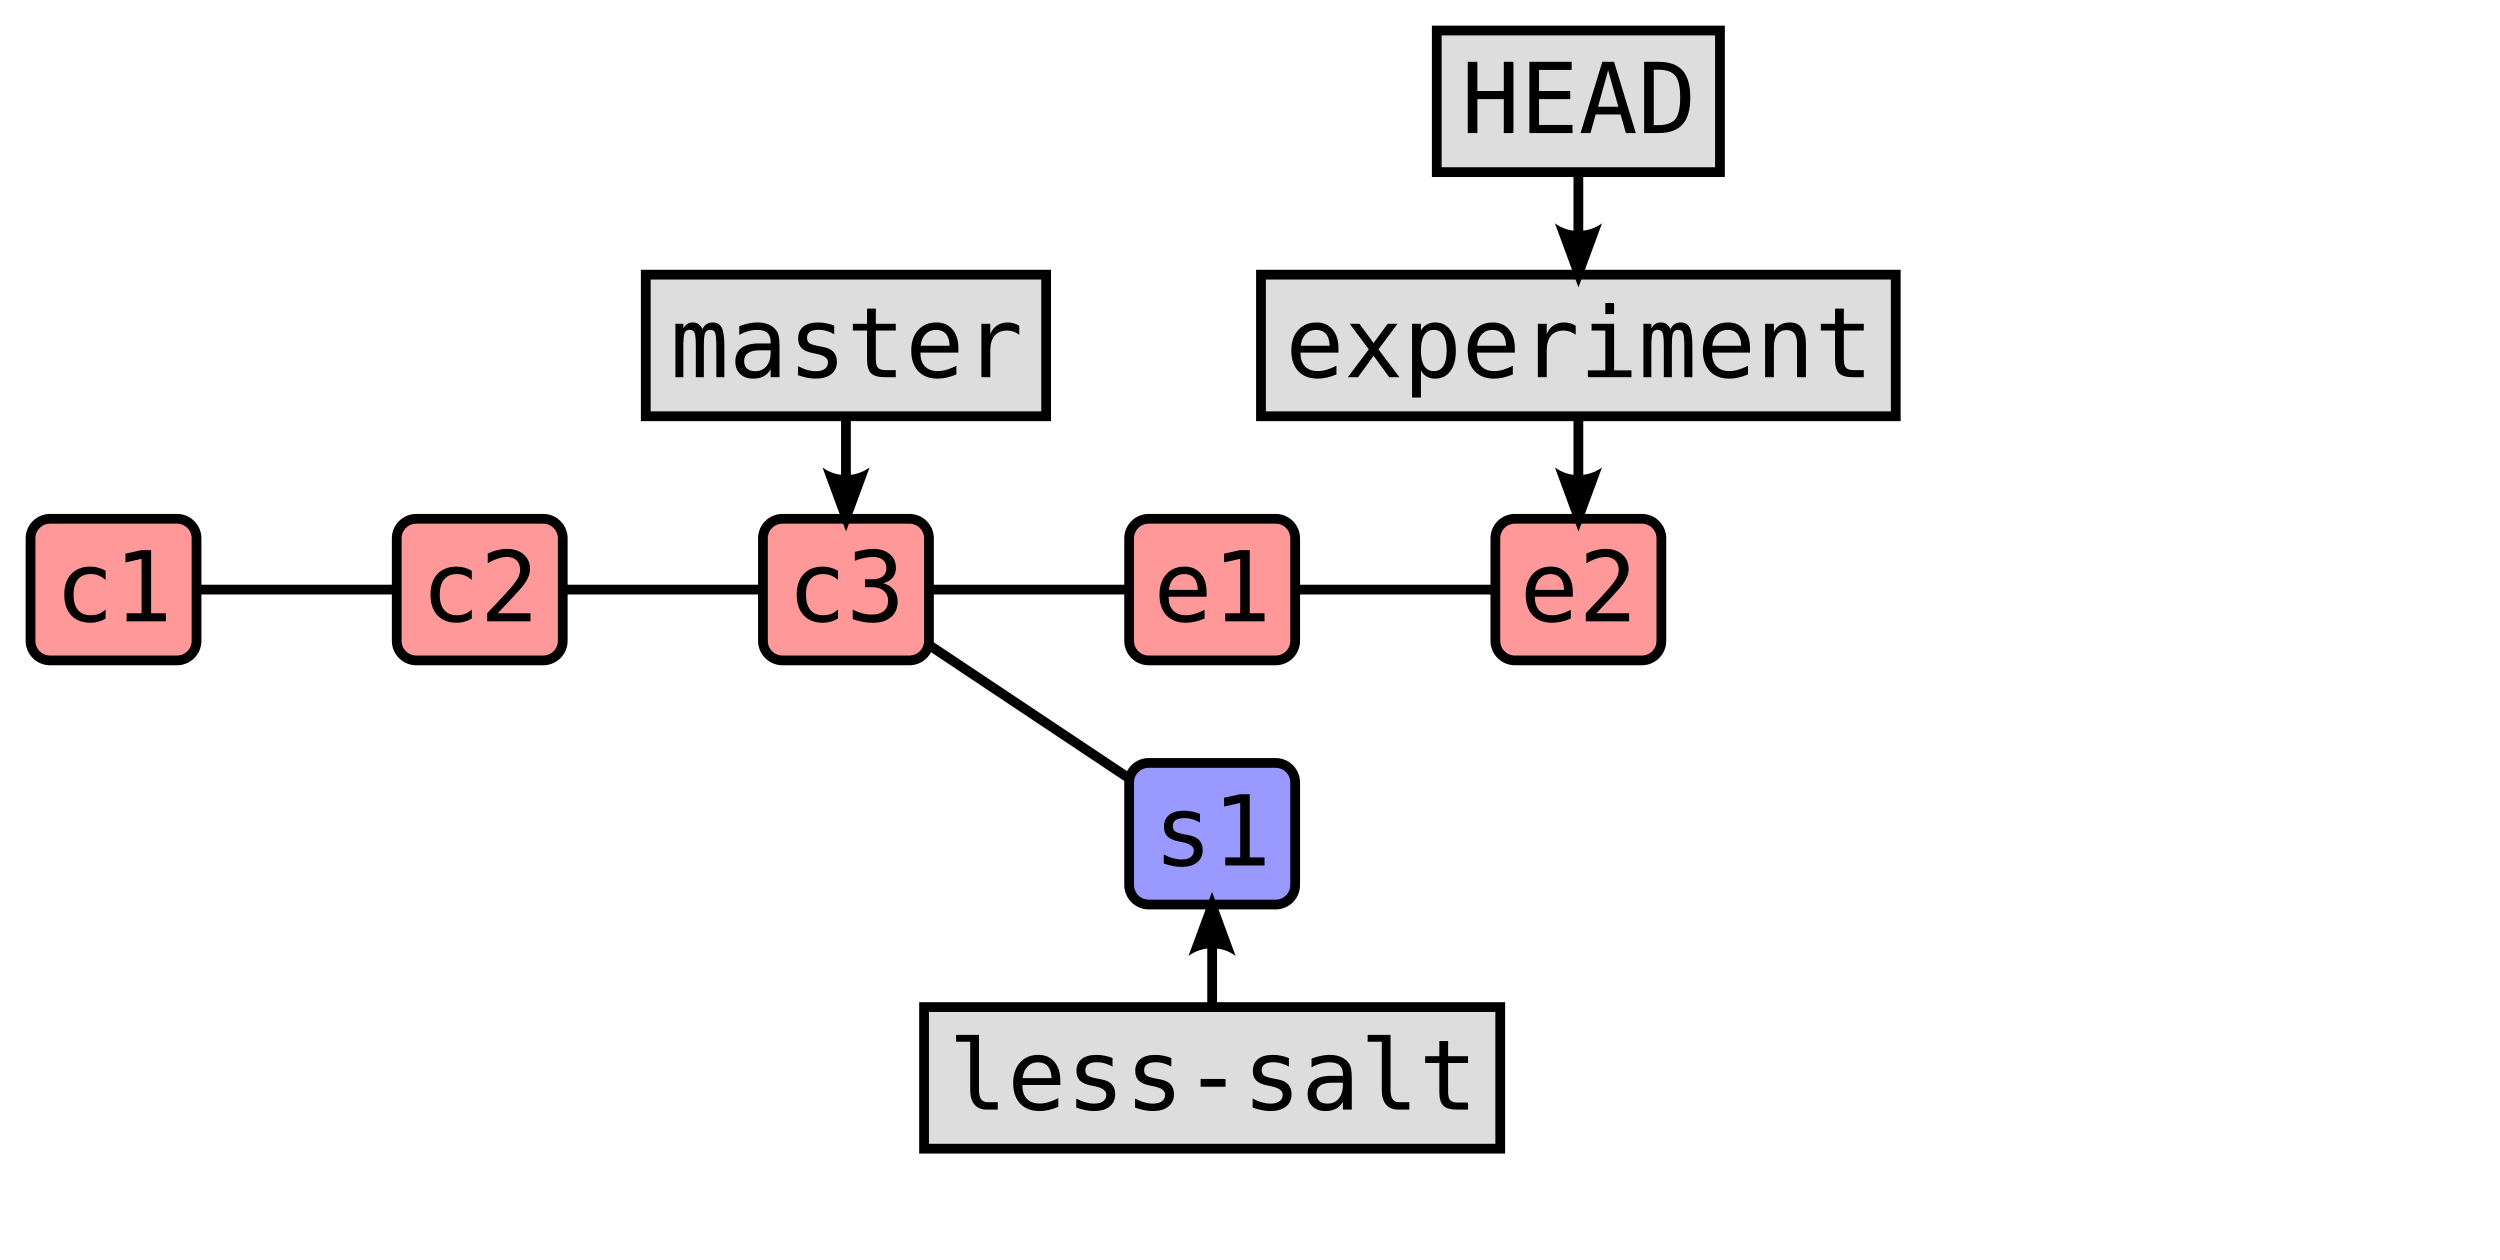
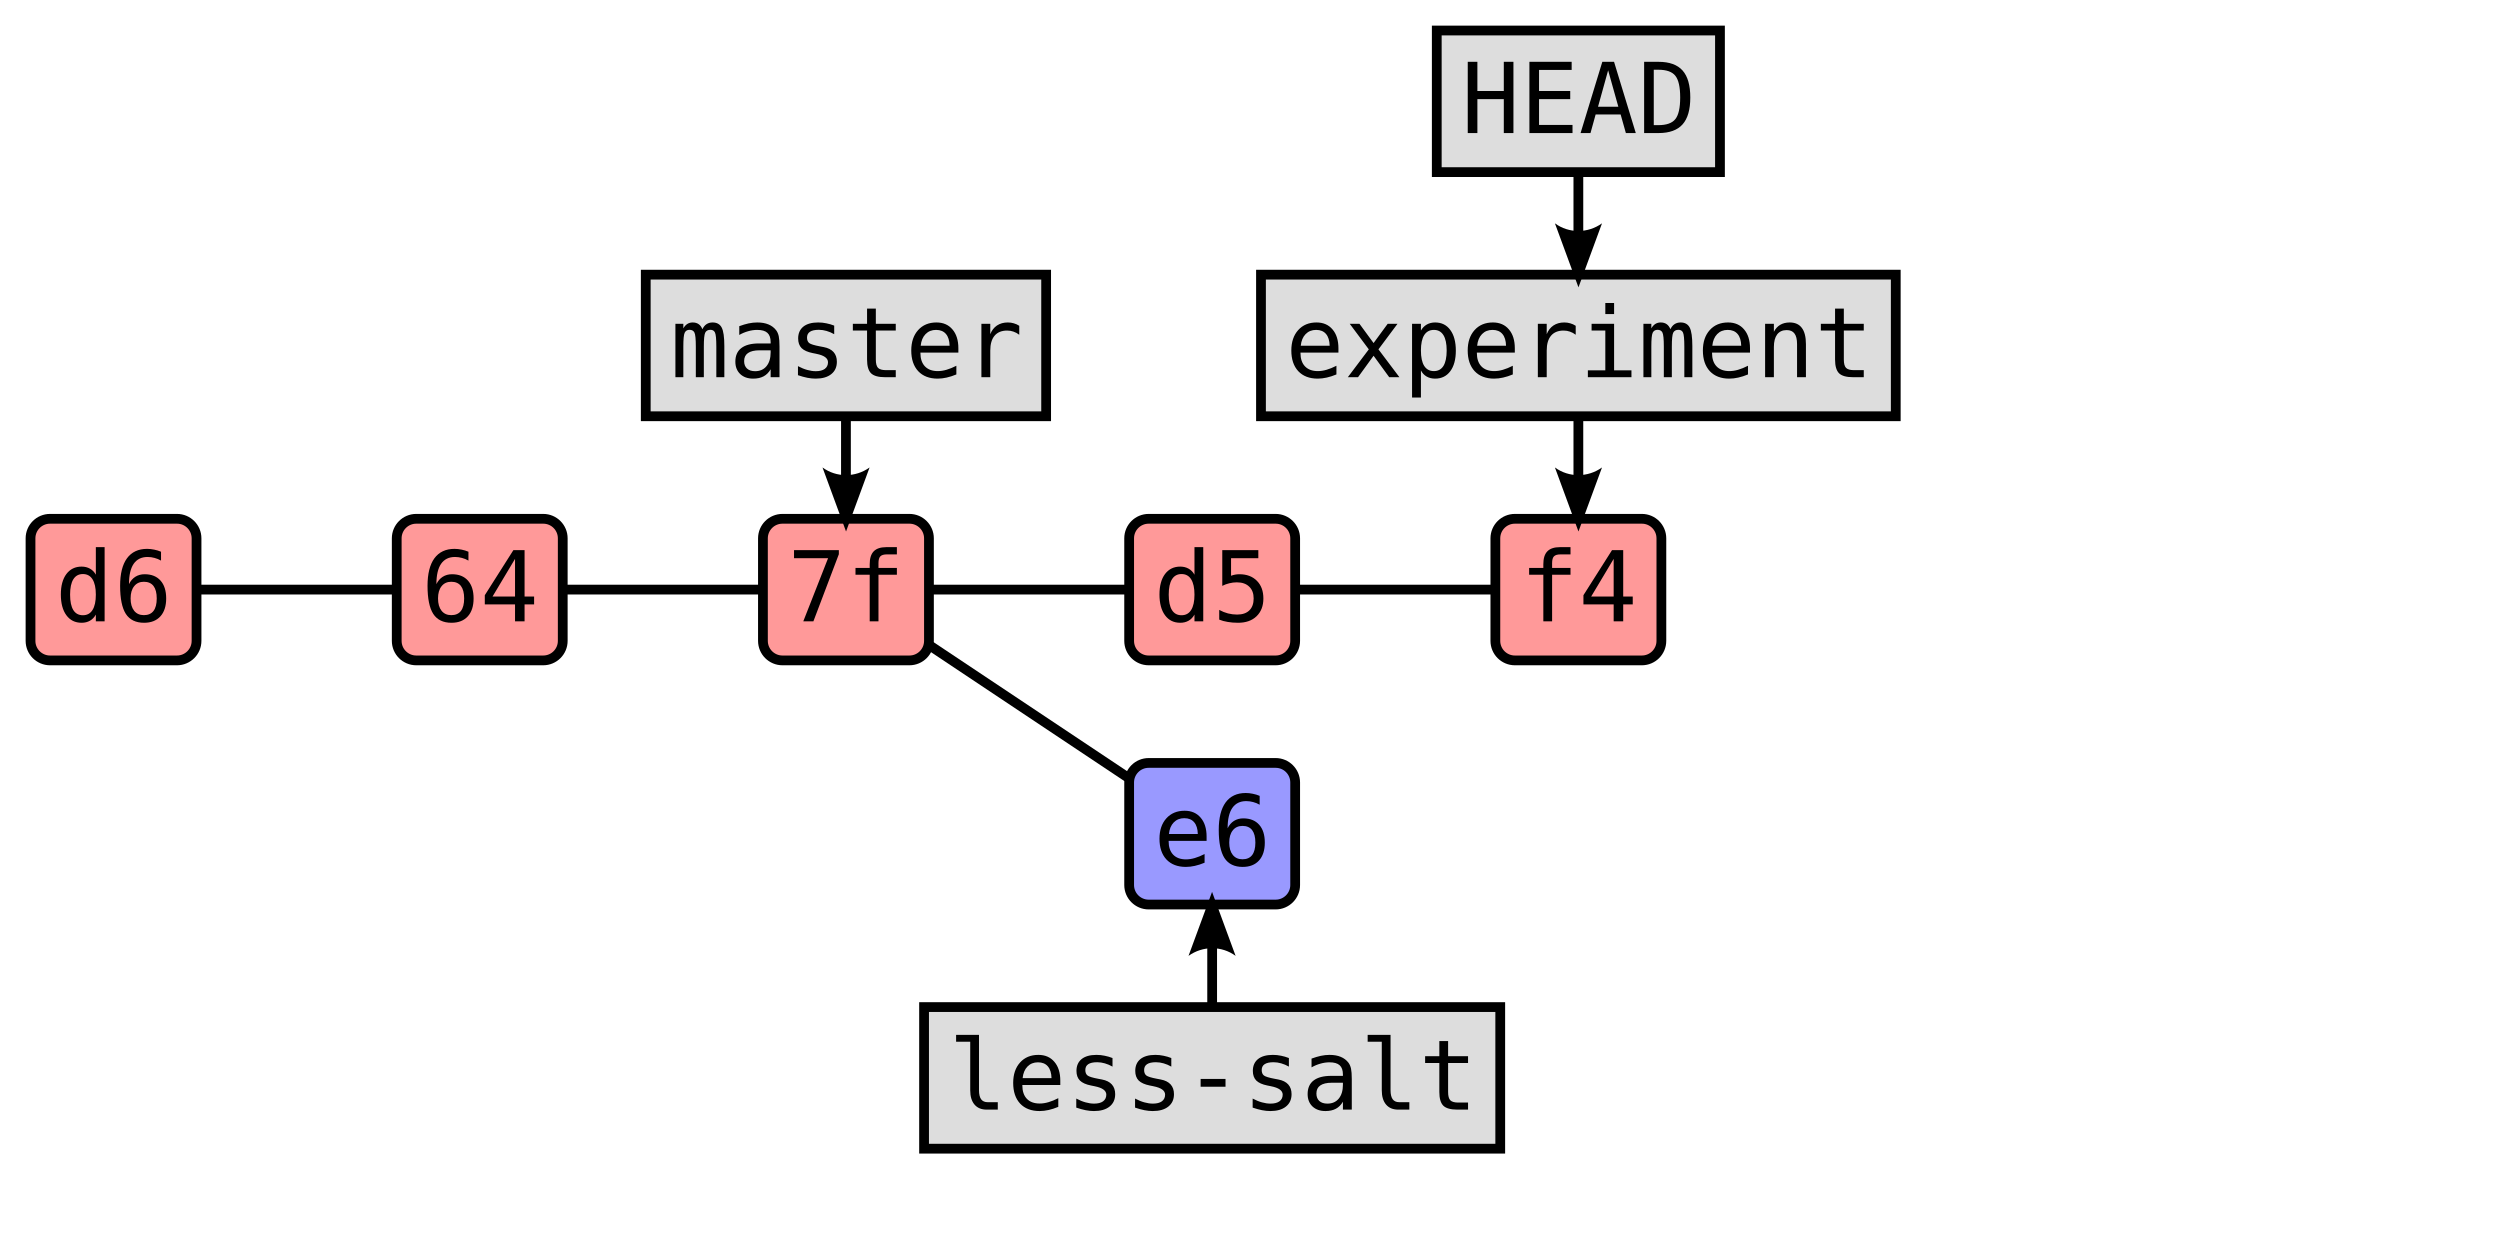
<svg xmlns="http://www.w3.org/2000/svg" width="409.6" height="206.4" id="svg2" version="1.1">
  <defs id="defs4">
    <marker orient="auto" refY="0.0" refX="0.0" id="Arrow2Mend" style="overflow:visible;">
      <path id="path3786" style="fill-rule:evenodd;stroke-width:0.625;stroke-linejoin:round;" d="M 8.719,4.034 L -2.207,0.016 L 8.719,-4.002 C 6.973,-1.63 6.983,1.616 8.719,4.034 z " transform="scale(0.6) rotate(180) translate(0,0)" />
    </marker>
  </defs>
  <g id="layer1">
    <rect style="fill:#ff9999;stroke:#000000;stroke-width:1.6;stroke-miterlimit:4;stroke-dasharray:none" id="rect2989" width="27.2" height="23.2" x="5" y="85" ry="3.2" />
    <text xml:space="preserve" style="font-size:16px;font-style:normal;font-weight:normal;line-height:125%;letter-spacing:0px;word-spacing:0px;fill:#000000;fill-opacity:1;stroke:none;font-family:DejaVu Sans Mono" x="9" y="101.8" id="text2985">
-       <tspan id="tspan2987" x="9" y="101.8">c1</tspan>
+       <tspan id="tspan2987" x="9" y="101.8">d6</tspan>
    </text>
  </g>
  <g id="layer1">
    <rect style="fill:#ff9999;stroke:#000000;stroke-width:1.6;stroke-miterlimit:4;stroke-dasharray:none" id="rect2989" width="27.2" height="23.2" x="65" y="85" ry="3.2" />
    <text xml:space="preserve" style="font-size:16px;font-style:normal;font-weight:normal;line-height:125%;letter-spacing:0px;word-spacing:0px;fill:#000000;fill-opacity:1;stroke:none;font-family:DejaVu Sans Mono" x="69" y="101.8" id="text2985">
-       <tspan id="tspan2987" x="69" y="101.8">c2</tspan>
+       <tspan id="tspan2987" x="69" y="101.8">64</tspan>
    </text>
  </g>
  <line x1="64.98" y1="96.6" x2="32.22" y2="96.6" style="stroke:#000000; stroke-width:1.6; stroke-opacity:1.0" />
  <g id="layer1">
    <rect style="fill:#ff9999;stroke:#000000;stroke-width:1.6;stroke-miterlimit:4;stroke-dasharray:none" id="rect2989" width="27.2" height="23.2" x="125" y="85" ry="3.2" />
    <text xml:space="preserve" style="font-size:16px;font-style:normal;font-weight:normal;line-height:125%;letter-spacing:0px;word-spacing:0px;fill:#000000;fill-opacity:1;stroke:none;font-family:DejaVu Sans Mono" x="129" y="101.8" id="text2985">
-       <tspan id="tspan2987" x="129" y="101.8">c3</tspan>
+       <tspan id="tspan2987" x="129" y="101.8">7f</tspan>
    </text>
  </g>
  <line x1="124.98" y1="96.6" x2="92.22" y2="96.6" style="stroke:#000000; stroke-width:1.6; stroke-opacity:1.0" />
  <g id="layer1">
    <rect style="fill:#dddddd;stroke:#000000;stroke-width:1.6;stroke-miterlimit:4;stroke-dasharray:none" id="rect2989" width="65.6" height="23.2" x="105.8" y="45" ry="0" />
    <text xml:space="preserve" style="font-size:16px;font-style:normal;font-weight:normal;line-height:125%;letter-spacing:0px;word-spacing:0px;fill:#000000;fill-opacity:1;stroke:none;font-family:DejaVu Sans Mono" x="109.8" y="61.8" id="text2985">
      <tspan id="tspan2987" x="109.8" y="61.8">master</tspan>
    </text>
  </g>
  <g id="layer1">
    <path style="fill:none;stroke:#000000;stroke-width:1.6;stroke-linecap:butt;stroke-linejoin:miter;stroke-opacity:1;marker-end:url(#Arrow2Mend);stroke-miterlimit:4;stroke-dasharray:none" d="M 138.6,68.24 138.6,84.96" id="path2985" />
  </g>
  <g id="layer1">
    <rect style="fill:#9999ff;stroke:#000000;stroke-width:1.6;stroke-miterlimit:4;stroke-dasharray:none" id="rect2989" width="27.2" height="23.2" x="185" y="125" ry="3.2" />
    <text xml:space="preserve" style="font-size:16px;font-style:normal;font-weight:normal;line-height:125%;letter-spacing:0px;word-spacing:0px;fill:#000000;fill-opacity:1;stroke:none;font-family:DejaVu Sans Mono" x="189" y="141.8" id="text2985">
-       <tspan id="tspan2987" x="189" y="141.8">s1</tspan>
+       <tspan id="tspan2987" x="189" y="141.8">e6</tspan>
    </text>
  </g>
  <line x1="184.98" y1="127.52" x2="152.22" y2="105.68" style="stroke:#000000; stroke-width:1.6; stroke-opacity:1.0" />
  <g id="layer1">
    <rect style="fill:#dddddd;stroke:#000000;stroke-width:1.6;stroke-miterlimit:4;stroke-dasharray:none" id="rect2989" width="94.4" height="23.2" x="151.4" y="165" ry="0" />
    <text xml:space="preserve" style="font-size:16px;font-style:normal;font-weight:normal;line-height:125%;letter-spacing:0px;word-spacing:0px;fill:#000000;fill-opacity:1;stroke:none;font-family:DejaVu Sans Mono" x="155.4" y="181.8" id="text2985">
      <tspan id="tspan2987" x="155.4" y="181.8">less-salt</tspan>
    </text>
  </g>
  <g id="layer1">
    <path style="fill:none;stroke:#000000;stroke-width:1.6;stroke-linecap:butt;stroke-linejoin:miter;stroke-opacity:1;marker-end:url(#Arrow2Mend);stroke-miterlimit:4;stroke-dasharray:none" d="M 198.6,164.96 198.6,148.24" id="path2985" />
  </g>
  <g id="layer1">
    <rect style="fill:#ff9999;stroke:#000000;stroke-width:1.6;stroke-miterlimit:4;stroke-dasharray:none" id="rect2989" width="27.2" height="23.2" x="185" y="85" ry="3.2" />
    <text xml:space="preserve" style="font-size:16px;font-style:normal;font-weight:normal;line-height:125%;letter-spacing:0px;word-spacing:0px;fill:#000000;fill-opacity:1;stroke:none;font-family:DejaVu Sans Mono" x="189" y="101.8" id="text2985">
-       <tspan id="tspan2987" x="189" y="101.8">e1</tspan>
+       <tspan id="tspan2987" x="189" y="101.8">d5</tspan>
    </text>
  </g>
  <line x1="184.98" y1="96.6" x2="152.22" y2="96.6" style="stroke:#000000; stroke-width:1.6; stroke-opacity:1.0" />
  <g id="layer1">
    <rect style="fill:#ff9999;stroke:#000000;stroke-width:1.6;stroke-miterlimit:4;stroke-dasharray:none" id="rect2989" width="27.2" height="23.2" x="245" y="85" ry="3.2" />
    <text xml:space="preserve" style="font-size:16px;font-style:normal;font-weight:normal;line-height:125%;letter-spacing:0px;word-spacing:0px;fill:#000000;fill-opacity:1;stroke:none;font-family:DejaVu Sans Mono" x="249" y="101.8" id="text2985">
-       <tspan id="tspan2987" x="249" y="101.8">e2</tspan>
+       <tspan id="tspan2987" x="249" y="101.8">f4</tspan>
    </text>
  </g>
  <line x1="244.98" y1="96.6" x2="212.22" y2="96.6" style="stroke:#000000; stroke-width:1.6; stroke-opacity:1.0" />
  <g id="layer1">
    <rect style="fill:#dddddd;stroke:#000000;stroke-width:1.6;stroke-miterlimit:4;stroke-dasharray:none" id="rect2989" width="104" height="23.2" x="206.6" y="45" ry="0" />
    <text xml:space="preserve" style="font-size:16px;font-style:normal;font-weight:normal;line-height:125%;letter-spacing:0px;word-spacing:0px;fill:#000000;fill-opacity:1;stroke:none;font-family:DejaVu Sans Mono" x="210.6" y="61.8" id="text2985">
      <tspan id="tspan2987" x="210.6" y="61.8">experiment</tspan>
    </text>
  </g>
  <g id="layer1">
    <path style="fill:none;stroke:#000000;stroke-width:1.6;stroke-linecap:butt;stroke-linejoin:miter;stroke-opacity:1;marker-end:url(#Arrow2Mend);stroke-miterlimit:4;stroke-dasharray:none" d="M 258.6,68.24 258.6,84.96" id="path2985" />
  </g>
  <g id="layer1">
    <rect style="fill:#dddddd;stroke:#000000;stroke-width:1.6;stroke-miterlimit:4;stroke-dasharray:none" id="rect2989" width="46.4" height="23.2" x="235.4" y="5" ry="0" />
    <text xml:space="preserve" style="font-size:16px;font-style:normal;font-weight:normal;line-height:125%;letter-spacing:0px;word-spacing:0px;fill:#000000;fill-opacity:1;stroke:none;font-family:DejaVu Sans Mono" x="239.4" y="21.8" id="text2985">
      <tspan id="tspan2987" x="239.4" y="21.8">HEAD</tspan>
    </text>
  </g>
  <g id="layer1">
    <path style="fill:none;stroke:#000000;stroke-width:1.6;stroke-linecap:butt;stroke-linejoin:miter;stroke-opacity:1;marker-end:url(#Arrow2Mend);stroke-miterlimit:4;stroke-dasharray:none" d="M 258.6,28.24 258.6,44.96" id="path2985" />
  </g>
</svg>
